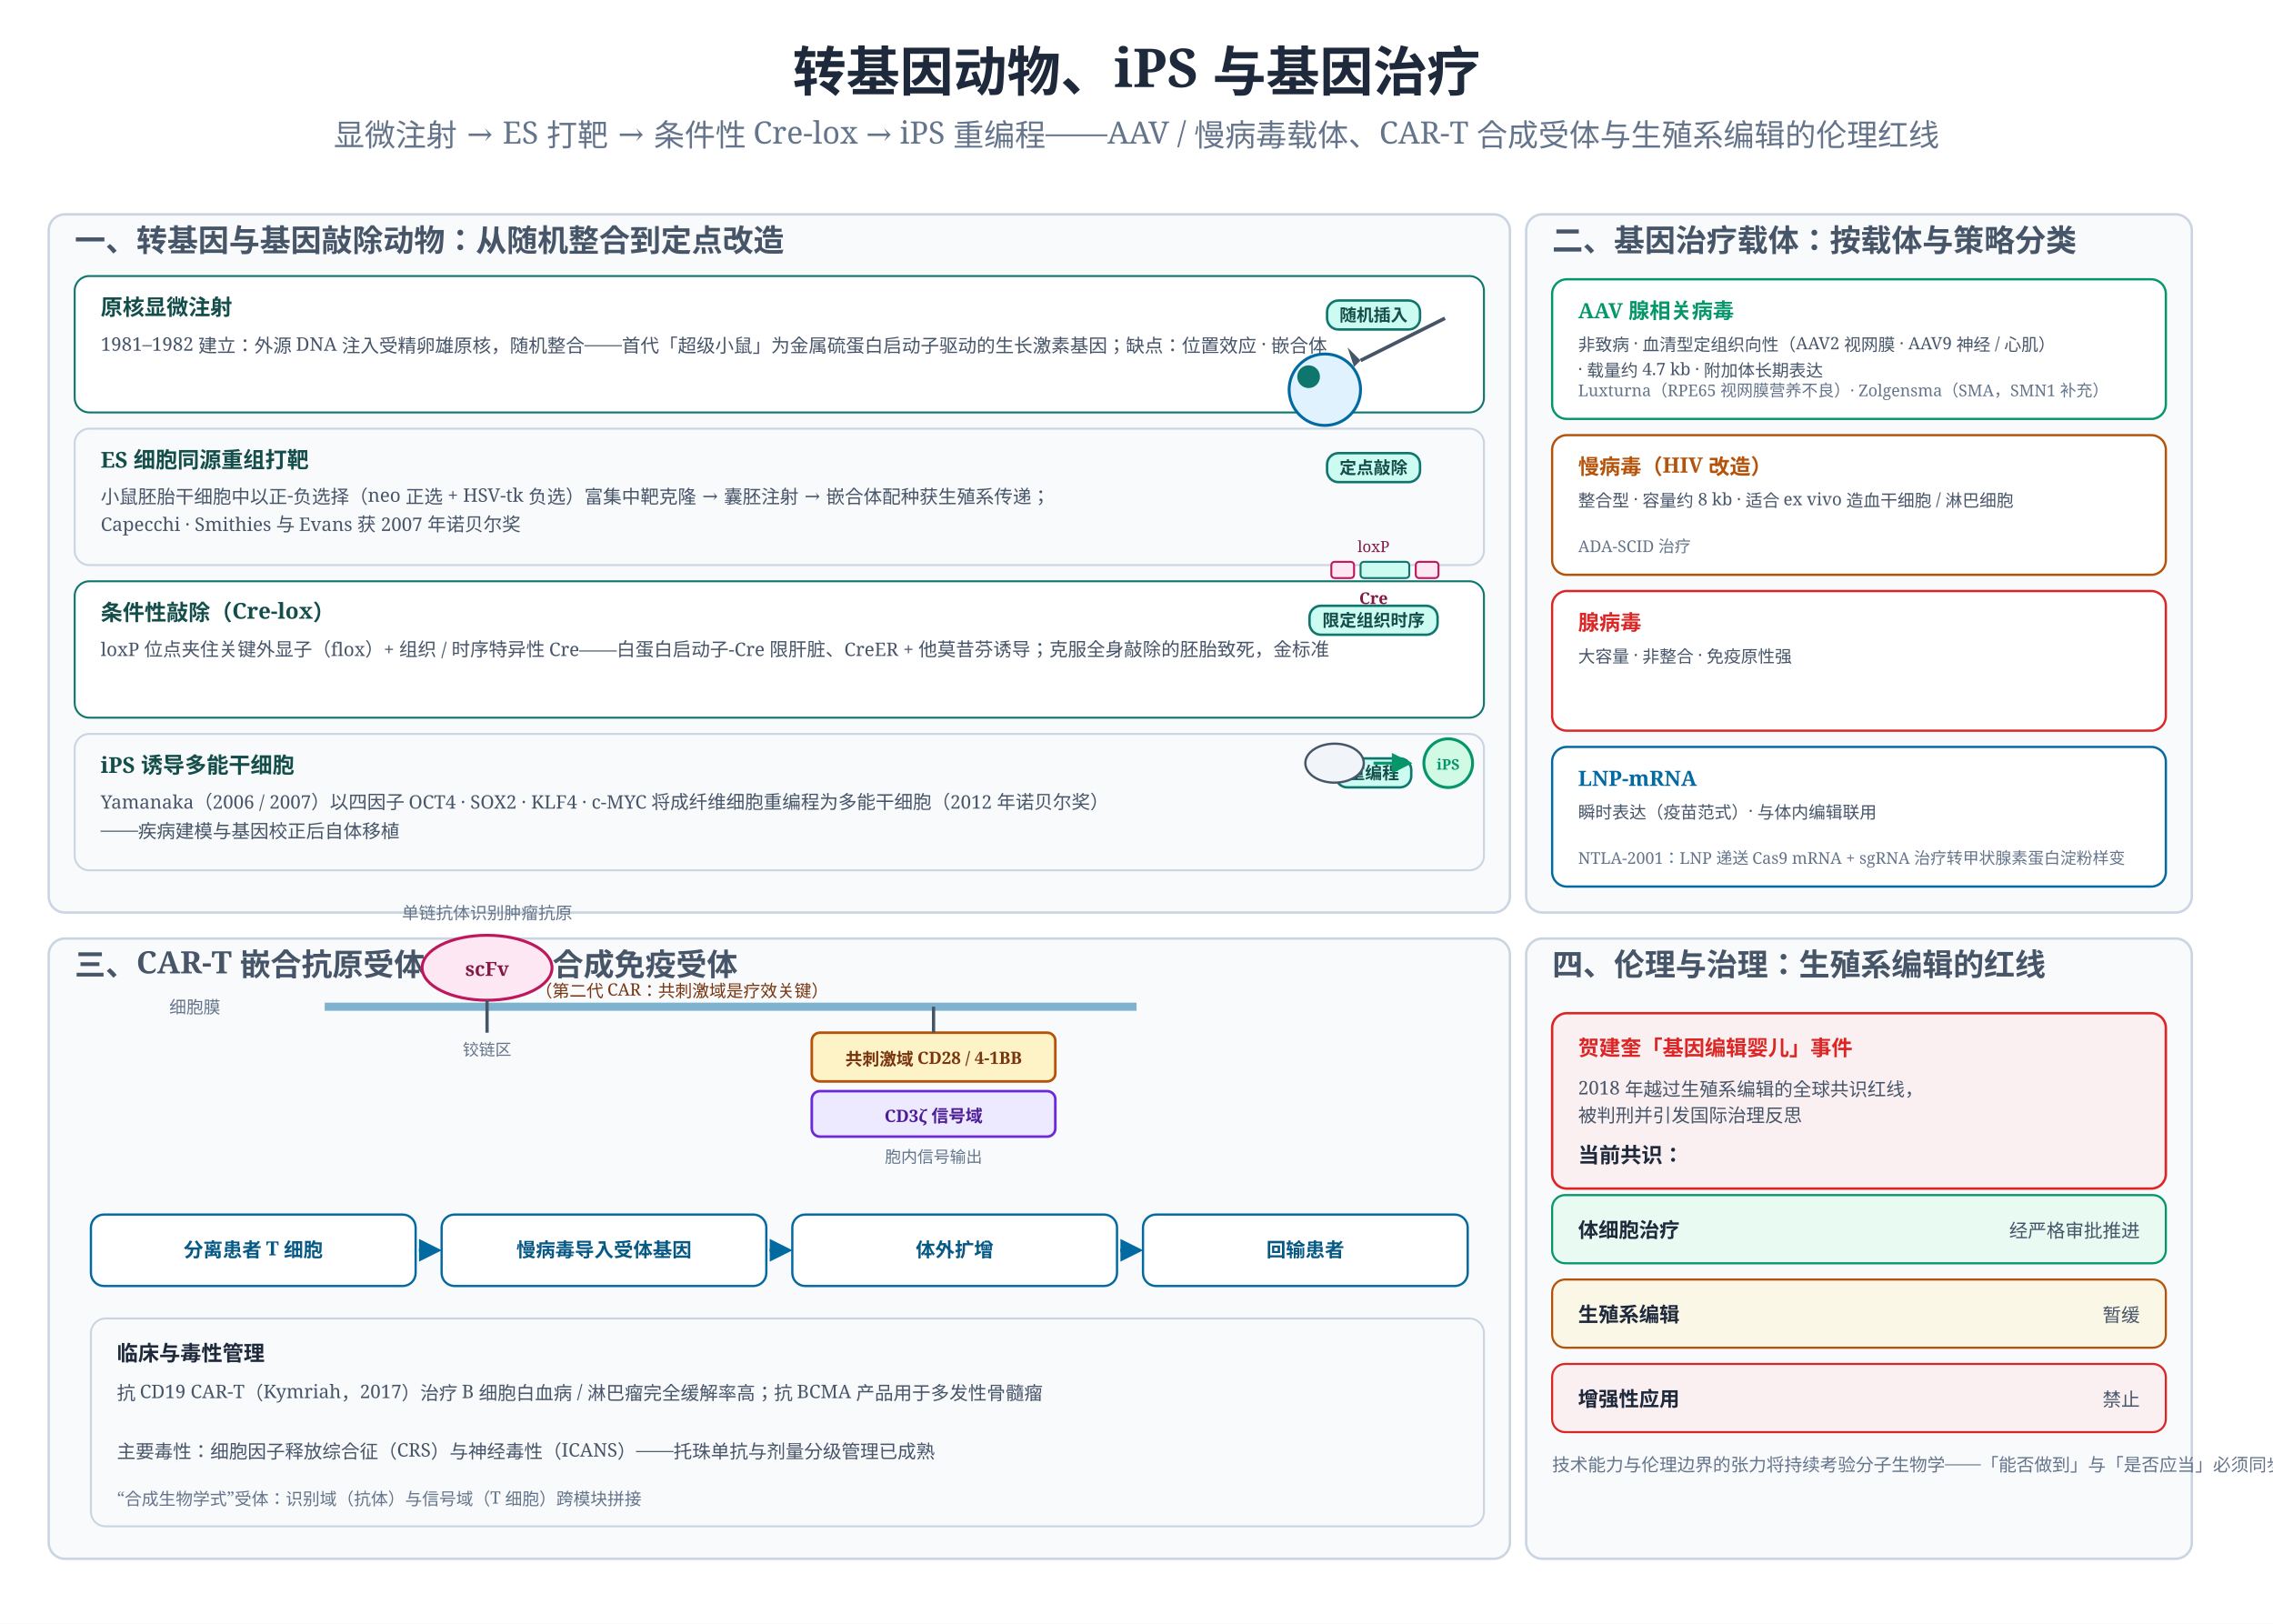
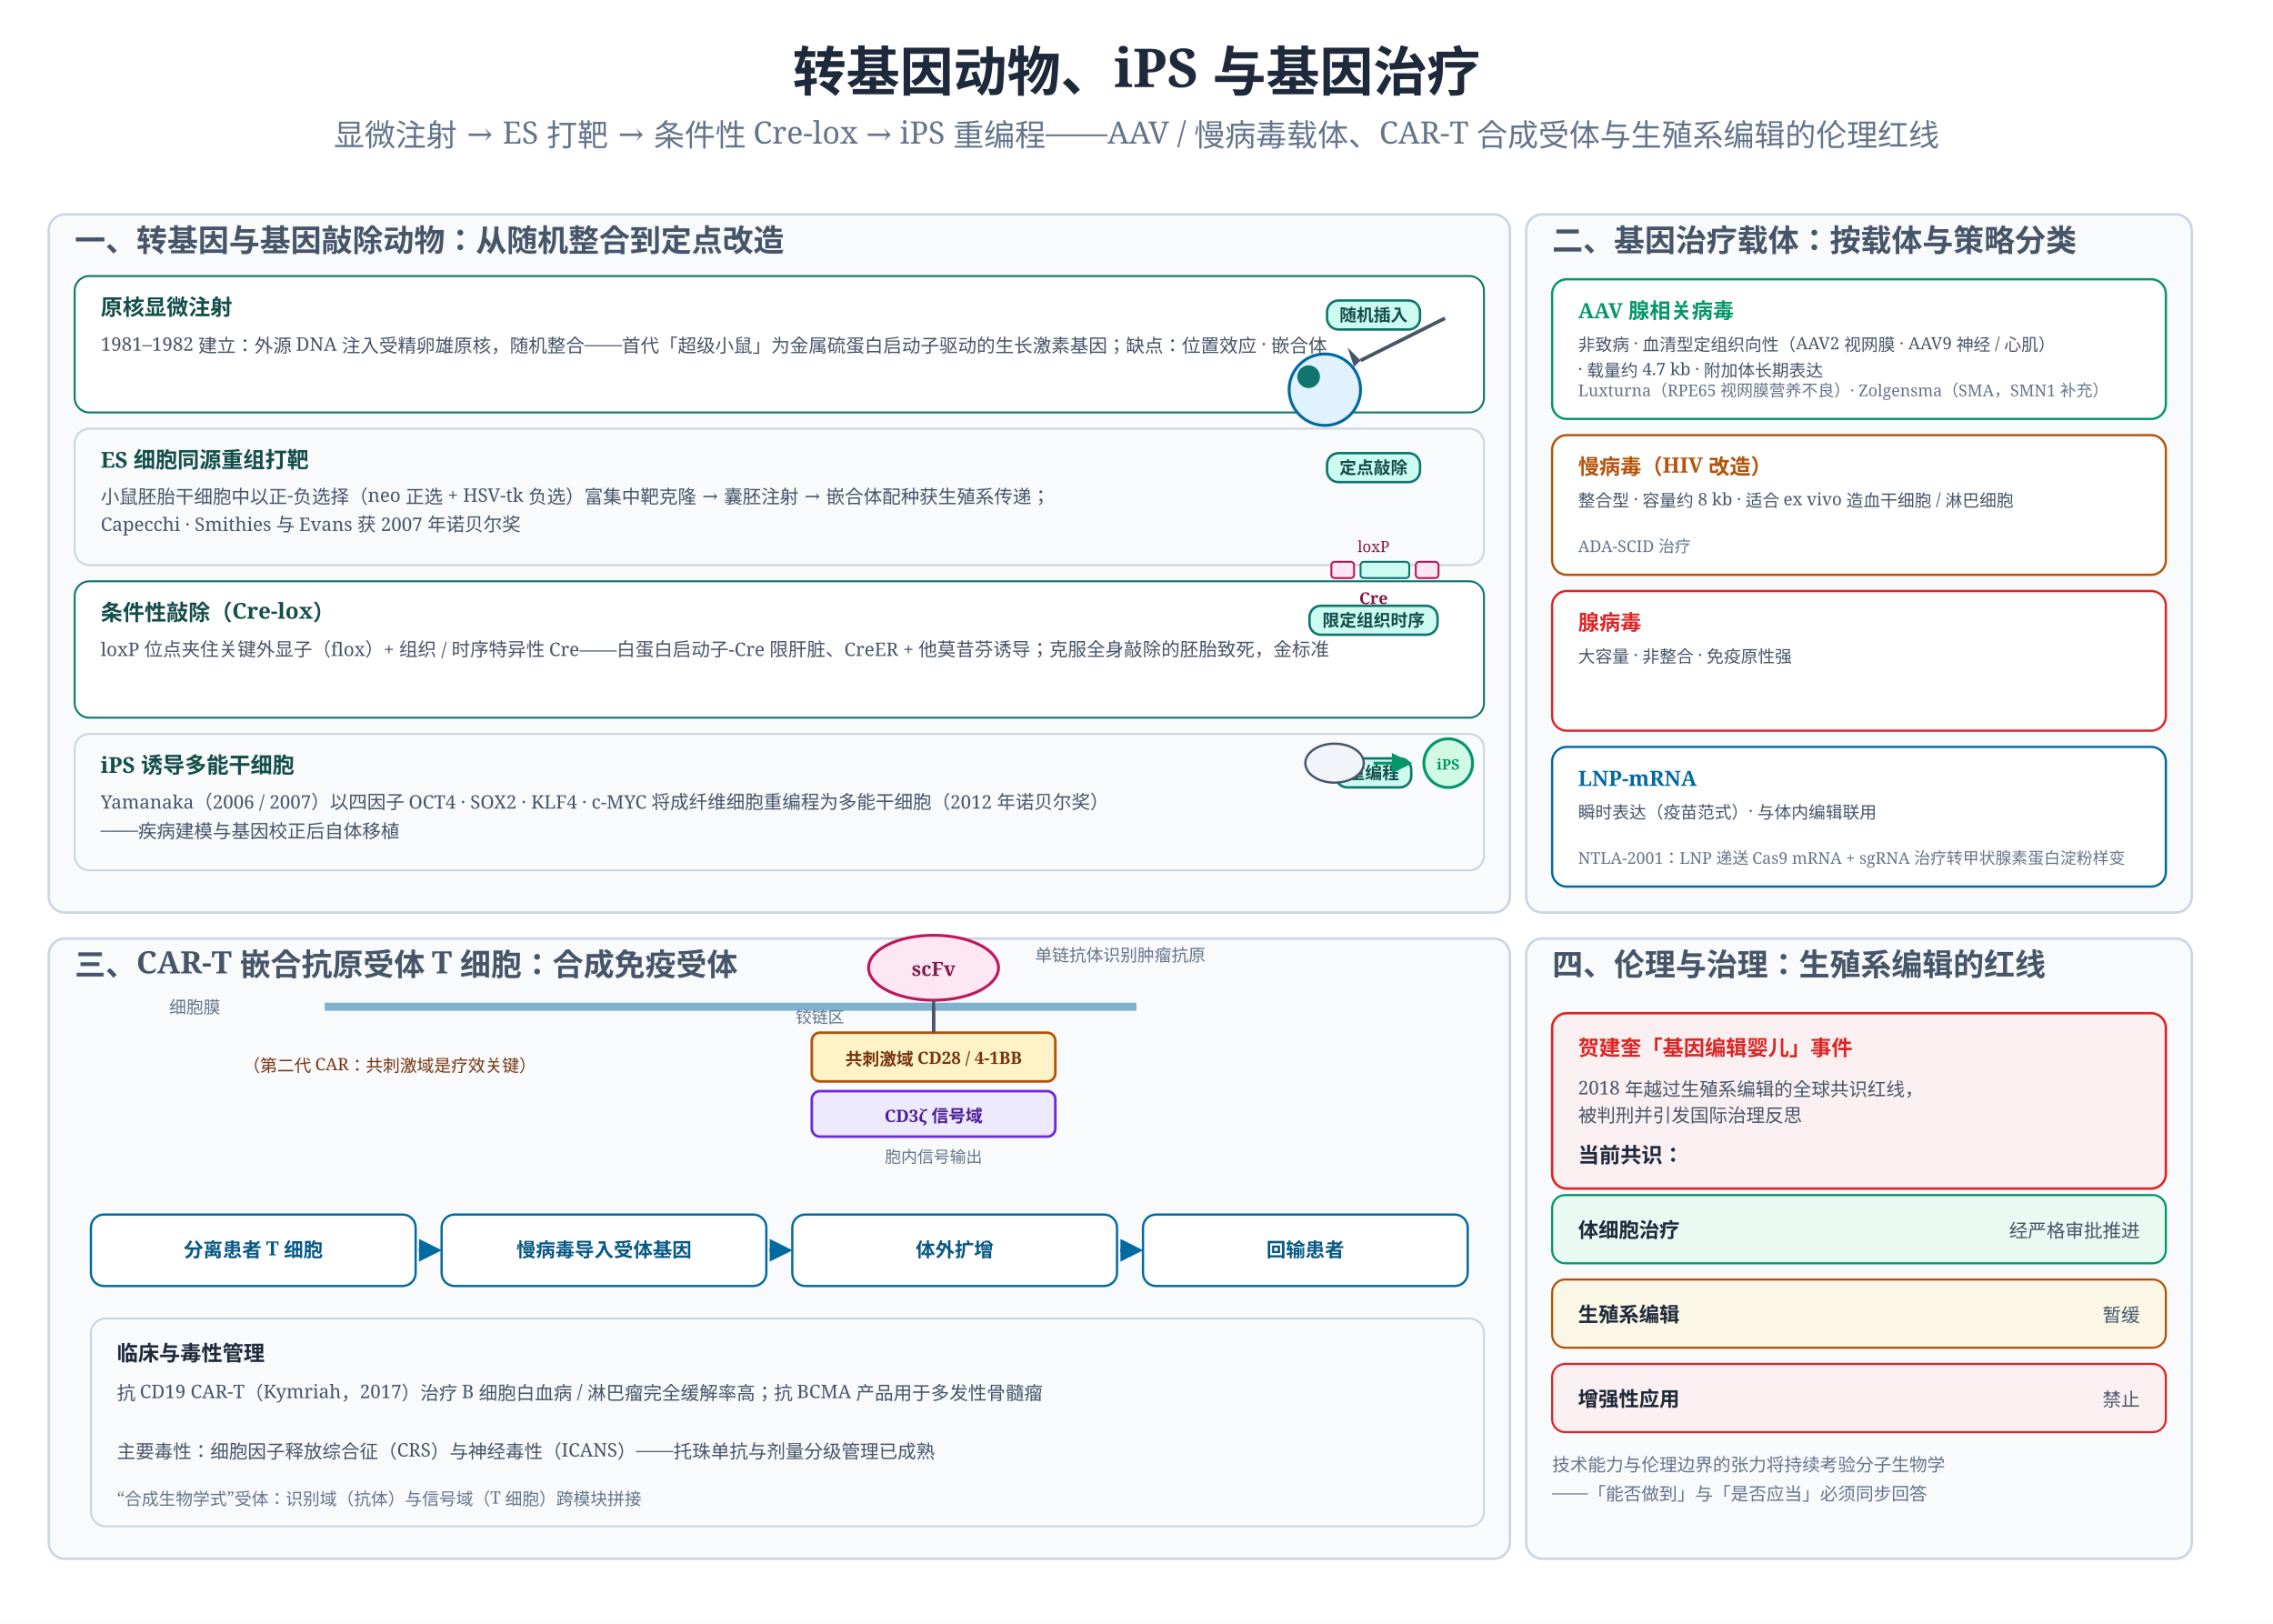
<svg xmlns="http://www.w3.org/2000/svg" width="1400" height="1000" viewBox="0 0 1400 1000" font-family="Noto Serif SC, LXGW WenKai, Songti SC, serif">
  <defs>
    <marker id="arr-ink" viewBox="0 0 10 10" refX="8.5" refY="5" markerWidth="7" markerHeight="7" orient="auto-start-reverse">
      <path d="M0,0 L10,5 L0,10 z" fill="#334155" />
    </marker>
    <marker id="arr-dna" viewBox="0 0 10 10" refX="8.5" refY="5" markerWidth="7" markerHeight="7" orient="auto-start-reverse">
      <path d="M0,0 L10,5 L0,10 z" fill="#0f766e" />
    </marker>
    <marker id="arr-rna" viewBox="0 0 10 10" refX="8.5" refY="5" markerWidth="7" markerHeight="7" orient="auto-start-reverse">
      <path d="M0,0 L10,5 L0,10 z" fill="#b45309" />
    </marker>
    <marker id="arr-pro" viewBox="0 0 10 10" refX="8.5" refY="5" markerWidth="7" markerHeight="7" orient="auto-start-reverse">
      <path d="M0,0 L10,5 L0,10 z" fill="#6d28d9" />
    </marker>
    <marker id="arr-enz" viewBox="0 0 10 10" refX="8.5" refY="5" markerWidth="7" markerHeight="7" orient="auto-start-reverse">
      <path d="M0,0 L10,5 L0,10 z" fill="#be185d" />
    </marker>
    <marker id="arr-acc" viewBox="0 0 10 10" refX="8.5" refY="5" markerWidth="7" markerHeight="7" orient="auto-start-reverse">
      <path d="M0,0 L10,5 L0,10 z" fill="#0369a1" />
    </marker>
    <marker id="arr-ok" viewBox="0 0 10 10" refX="8.5" refY="5" markerWidth="7" markerHeight="7" orient="auto-start-reverse">
      <path d="M0,0 L10,5 L0,10 z" fill="#059669" />
    </marker>
    <marker id="arr-warn" viewBox="0 0 10 10" refX="8.5" refY="5" markerWidth="7" markerHeight="7" orient="auto-start-reverse">
      <path d="M0,0 L10,5 L0,10 z" fill="#b45309" />
    </marker>
    <marker id="arr-bad" viewBox="0 0 10 10" refX="8.5" refY="5" markerWidth="7" markerHeight="7" orient="auto-start-reverse">
      <path d="M0,0 L10,5 L0,10 z" fill="#dc2626" />
    </marker>
    <marker id="arr-mute" viewBox="0 0 10 10" refX="8.5" refY="5" markerWidth="7" markerHeight="7" orient="auto-start-reverse">
      <path d="M0,0 L10,5 L0,10 z" fill="#94a3b8" />
    </marker>
  </defs>
  <rect x="0" y="0" width="1400" height="1000" fill="#ffffff" />
  <text x="700" y="56" text-anchor="middle" font-size="33" font-weight="700" fill="#1e293b">转基因动物、iPS 与基因治疗</text>
  <text x="700" y="90" text-anchor="middle" font-size="19" fill="#64748b">显微注射 → ES 打靶 → 条件性 Cre-lox → iPS 重编程——AAV / 慢病毒载体、CAR-T 合成受体与生殖系编辑的伦理红线</text>
  <rect x="30" y="132" width="900" height="430" rx="10" fill="#f8fafc" stroke="#cbd5e1" stroke-width="1.5" />
  <text x="46" y="154.84" font-size="19" fill="#475569" font-weight="700">一、转基因与基因敲除动物：从随机整合到定点改造</text>
  <rect x="46" y="170" width="868" height="84" rx="9" fill="#ffffff" stroke="#0f766e" stroke-width="1.2" />
  <text x="62" y="194" font-size="13.5" fill="#134e4a" font-weight="700">原核显微注射</text>
  <text x="62" y="216" font-size="11.5" fill="#475569">1981–1982 建立：外源 DNA 注入受精卵雄原核，随机整合——首代「超级小鼠」为金属硫蛋白启动子驱动的生长激素基因；缺点：位置效应 · 嵌合体</text>
  <rect x="817.37" y="185.075" width="57.26" height="17.85" rx="7" fill="#ccfbf1" stroke="#0f766e" stroke-width="1.5" />
  <text x="846" y="197.78" font-size="10.5" fill="#134e4a" text-anchor="middle" font-weight="700">随机插入</text>
  <rect x="46" y="264" width="868" height="84" rx="9" fill="#f8fafc" stroke="#cbd5e1" stroke-width="1.2" />
  <text x="62" y="288" font-size="13.5" fill="#134e4a" font-weight="700">ES 细胞同源重组打靶</text>
  <text x="62" y="310" font-size="11.5" fill="#475569">小鼠胚胎干细胞中以正-负选择（neo 正选 + HSV-tk 负选）富集中靶克隆 → 囊胚注射 → 嵌合体配种获生殖系传递；</text>
  <text x="62" y="327" font-size="11.5" fill="#475569">Capecchi · Smithies 与 Evans 获 2007 年诺贝尔奖</text>
  <rect x="817.37" y="279.075" width="57.26" height="17.85" rx="7" fill="#ccfbf1" stroke="#0f766e" stroke-width="1.5" />
  <text x="846" y="291.78" font-size="10.5" fill="#134e4a" text-anchor="middle" font-weight="700">定点敲除</text>
  <rect x="46" y="358" width="868" height="84" rx="9" fill="#ffffff" stroke="#0f766e" stroke-width="1.2" />
  <text x="62" y="382" font-size="13.5" fill="#134e4a" font-weight="700">条件性敲除（Cre-lox）</text>
  <text x="62" y="404" font-size="11.5" fill="#475569">loxP 位点夹住关键外显子（flox）+ 组织 / 时序特异性 Cre——白蛋白启动子-Cre 限肝脏、CreER + 他莫昔芬诱导；克服全身敲除的胚胎致死，金标准</text>
  <rect x="806.555" y="373.075" width="78.89" height="17.85" rx="7" fill="#ccfbf1" stroke="#0f766e" stroke-width="1.5" />
  <text x="846" y="385.78" font-size="10.5" fill="#134e4a" text-anchor="middle" font-weight="700">限定组织时序</text>
  <rect x="46" y="452" width="868" height="84" rx="9" fill="#f8fafc" stroke="#cbd5e1" stroke-width="1.2" />
  <text x="62" y="476" font-size="13.5" fill="#134e4a" font-weight="700">iPS 诱导多能干细胞</text>
  <text x="62" y="498" font-size="11.5" fill="#475569">Yamanaka（2006 / 2007）以四因子 OCT4 · SOX2 · KLF4 · c-MYC 将成纤维细胞重编程为多能干细胞（2012 年诺贝尔奖）</text>
  <text x="62" y="515" font-size="11.5" fill="#475569">——疾病建模与基因校正后自体移植</text>
  <rect x="822.778" y="467.075" width="46.445" height="17.85" rx="7" fill="#ccfbf1" stroke="#0f766e" stroke-width="1.5" />
  <text x="846" y="479.78" font-size="10.5" fill="#134e4a" text-anchor="middle" font-weight="700">重编程</text>
  <line x1="890" y1="196" x2="838" y2="222" stroke="#475569" stroke-width="2.2" />
  <polygon points="838,222 830,214 834,226" fill="#475569" />
  <circle cx="816" cy="240" r="22" fill="#e0f2fe" stroke="#0369a1" stroke-width="1.8" />
  <circle cx="806" cy="232" r="7" fill="#0f766e" />
  <text x="846" y="340" font-size="9.5" fill="#831843" text-anchor="middle">loxP</text>
  <rect x="820" y="346" width="14" height="10" rx="2" fill="#fce7f3" stroke="#be185d" stroke-width="1.2" />
  <rect x="838" y="346" width="30" height="10" rx="2" fill="#ccfbf1" stroke="#0f766e" stroke-width="1.2" />
  <rect x="872" y="346" width="14" height="10" rx="2" fill="#fce7f3" stroke="#be185d" stroke-width="1.2" />
  <text x="846" y="372" font-size="10" fill="#831843" text-anchor="middle" font-weight="700">Cre</text>
  <ellipse cx="822" cy="470" rx="18" ry="12" fill="#f1f5f9" stroke="#475569" stroke-width="1.4" />
  <line x1="846" y1="470" x2="868" y2="470" stroke="#059669" stroke-width="1.8" marker-end="url(#arr-ok)" />
  <circle cx="892" cy="470" r="15" fill="#d1fae5" stroke="#059669" stroke-width="1.8" />
  <text x="892" y="474" font-size="9" fill="#059669" text-anchor="middle" font-weight="700">iPS</text>
  <rect x="940" y="132" width="410" height="430" rx="10" fill="#f8fafc" stroke="#cbd5e1" stroke-width="1.5" />
  <text x="956" y="154.84" font-size="19" fill="#475569" font-weight="700">二、基因治疗载体：按载体与策略分类</text>
  <rect x="956" y="172" width="378" height="86" rx="9" fill="#ffffff" stroke="#059669" stroke-width="1.4" />
  <text x="972" y="196" font-size="13" fill="#059669" font-weight="700">AAV 腺相关病毒</text>
  <text x="972" y="216" font-size="10.5" fill="#475569">非致病 · 血清型定组织向性（AAV2 视网膜 · AAV9 神经 / 心肌）</text>
  <text x="972" y="231" font-size="10.5" fill="#475569">· 载量约 4.7 kb · 附加体长期表达</text>
  <text x="972" y="244" font-size="10" fill="#64748b">Luxturna（RPE65 视网膜营养不良）· Zolgensma（SMA，SMN1 补充）</text>
  <rect x="956" y="268" width="378" height="86" rx="9" fill="#ffffff" stroke="#b45309" stroke-width="1.4" />
  <text x="972" y="292" font-size="13" fill="#b45309" font-weight="700">慢病毒（HIV 改造）</text>
  <text x="972" y="312" font-size="10.5" fill="#475569">整合型 · 容量约 8 kb · 适合 ex vivo 造血干细胞 / 淋巴细胞</text>
  <text x="972" y="340" font-size="10" fill="#64748b">ADA-SCID 治疗</text>
  <rect x="956" y="364" width="378" height="86" rx="9" fill="#ffffff" stroke="#dc2626" stroke-width="1.4" />
  <text x="972" y="388" font-size="13" fill="#dc2626" font-weight="700">腺病毒</text>
  <text x="972" y="408" font-size="10.5" fill="#475569">大容量 · 非整合 · 免疫原性强</text>
  <rect x="956" y="460" width="378" height="86" rx="9" fill="#ffffff" stroke="#0369a1" stroke-width="1.4" />
  <text x="972" y="484" font-size="13" fill="#0369a1" font-weight="700">LNP-mRNA</text>
  <text x="972" y="504" font-size="10.5" fill="#475569">瞬时表达（疫苗范式）· 与体内编辑联用</text>
  <text x="972" y="532" font-size="10" fill="#64748b">NTLA-2001：LNP 递送 Cas9 mRNA + sgRNA 治疗转甲状腺素蛋白淀粉样变</text>
  <rect x="30" y="578" width="900" height="382" rx="10" fill="#f8fafc" stroke="#cbd5e1" stroke-width="1.5" />
  <text x="46" y="600.84" font-size="19" fill="#475569" font-weight="700">三、CAR-T 嵌合抗原受体 T 细胞：合成免疫受体</text>
  <line x1="200" y1="620" x2="700" y2="620" stroke="#0369a1" stroke-width="5" opacity="0.5" />
  <text x="120" y="624" font-size="10.5" fill="#64748b" text-anchor="middle">细胞膜</text>
-   <ellipse cx="300" cy="596" rx="40" ry="20" fill="#fce7f3" stroke="#be185d" stroke-width="1.8" />
-   <text x="300" y="601" font-size="12" fill="#831843" text-anchor="middle" font-weight="700">scFv</text>
-   <text x="300" y="566" font-size="10.5" fill="#64748b" text-anchor="middle">单链抗体识别肿瘤抗原</text>
-   <line x1="300" y1="616" x2="300" y2="636" stroke="#475569" stroke-width="2" />
-   <text x="300" y="650" font-size="10" fill="#64748b" text-anchor="middle">铰链区</text>
+   <ellipse cx="575" cy="596" rx="40" ry="20" fill="#fce7f3" stroke="#be185d" stroke-width="1.8" />
+   <text x="575" y="601" font-size="12" fill="#831843" text-anchor="middle" font-weight="700">scFv</text>
+   <text x="690" y="592" font-size="10.5" fill="#64748b" text-anchor="middle">单链抗体识别肿瘤抗原</text>
+   <line x1="575" y1="616" x2="575" y2="636" stroke="#475569" stroke-width="2" />
+   <text x="505" y="630" font-size="10" fill="#64748b" text-anchor="middle">铰链区</text>
  <rect x="500" y="636" width="150" height="30" rx="5" fill="#fef3c7" stroke="#b45309" stroke-width="1.6" />
  <text x="575" y="656" font-size="10.5" fill="#78350f" text-anchor="middle" font-weight="700">共刺激域 CD28 / 4-1BB</text>
  <rect x="500" y="672" width="150" height="28" rx="5" fill="#ede9fe" stroke="#6d28d9" stroke-width="1.6" />
  <text x="575" y="691" font-size="10.5" fill="#4c1d95" text-anchor="middle" font-weight="700">CD3ζ 信号域</text>
  <line x1="575" y1="620" x2="575" y2="636" stroke="#475569" stroke-width="2" />
  <text x="575" y="716" font-size="10" fill="#64748b" text-anchor="middle">胞内信号输出</text>
-   <text x="420" y="614" font-size="10.5" fill="#78350f" text-anchor="middle">（第二代 CAR：共刺激域是疗效关键）</text>
+   <text x="240" y="660" font-size="10.5" fill="#78350f" text-anchor="middle">（第二代 CAR：共刺激域是疗效关键）</text>
  <rect x="56" y="748" width="200" height="44" rx="8" fill="#ffffff" stroke="#0369a1" stroke-width="1.4" />
  <text x="156" y="774" font-size="12" fill="#075985" text-anchor="middle" font-weight="600">分离患者 T 细胞</text>
  <line x1="258" y1="770" x2="270" y2="770" stroke="#0369a1" stroke-width="2" marker-end="url(#arr-acc)" />
  <rect x="272" y="748" width="200" height="44" rx="8" fill="#ffffff" stroke="#0369a1" stroke-width="1.4" />
  <text x="372" y="774" font-size="12" fill="#075985" text-anchor="middle" font-weight="600">慢病毒导入受体基因</text>
  <line x1="474" y1="770" x2="486" y2="770" stroke="#0369a1" stroke-width="2" marker-end="url(#arr-acc)" />
  <rect x="488" y="748" width="200" height="44" rx="8" fill="#ffffff" stroke="#0369a1" stroke-width="1.4" />
  <text x="588" y="774" font-size="12" fill="#075985" text-anchor="middle" font-weight="600">体外扩增</text>
  <line x1="690" y1="770" x2="702" y2="770" stroke="#0369a1" stroke-width="2" marker-end="url(#arr-acc)" />
  <rect x="704" y="748" width="200" height="44" rx="8" fill="#ffffff" stroke="#0369a1" stroke-width="1.4" />
  <text x="804" y="774" font-size="12" fill="#075985" text-anchor="middle" font-weight="600">回输患者</text>
  <rect x="56" y="812" width="858" height="128" rx="9" fill="#f8fafc" stroke="#cbd5e1" stroke-width="1.2" />
  <text x="72" y="838" font-size="13" fill="#1e293b" font-weight="700">临床与毒性管理</text>
  <text x="72" y="862" font-size="11.5" fill="#475569">抗 CD19 CAR-T（Kymriah，2017）治疗 B 细胞白血病 / 淋巴瘤完全缓解率高；抗 BCMA 产品用于多发性骨髓瘤</text>
  <text x="72" y="898" font-size="11.5" fill="#475569">主要毒性：细胞因子释放综合征（CRS）与神经毒性（ICANS）——托珠单抗与剂量分级管理已成熟</text>
  <text x="72" y="926" font-size="10.5" fill="#64748b">“合成生物学式”受体：识别域（抗体）与信号域（T 细胞）跨模块拼接</text>
  <rect x="940" y="578" width="410" height="382" rx="10" fill="#f8fafc" stroke="#cbd5e1" stroke-width="1.5" />
  <text x="956" y="600.84" font-size="19" fill="#475569" font-weight="700">四、伦理与治理：生殖系编辑的红线</text>
  <rect x="956" y="624" width="378" height="108" rx="9" fill="#fee2e2" fill-opacity="0.4" stroke="#dc2626" stroke-width="1.5" />
  <text x="972" y="650" font-size="13" fill="#dc2626" font-weight="700">贺建奎「基因编辑婴儿」事件</text>
  <text x="972" y="674" font-size="11.5" fill="#475569">2018 年越过生殖系编辑的全球共识红线，</text>
  <text x="972" y="691" font-size="11.5" fill="#475569">被判刑并引发国际治理反思</text>
  <text x="972" y="716" font-size="13" fill="#1e293b" font-weight="700">当前共识：</text>
  <rect x="956" y="736" width="378" height="42" rx="8" fill="#d1fae5" fill-opacity="0.4" stroke="#059669" stroke-width="1.3" />
  <text x="972" y="762" font-size="12.5" fill="#1e293b" font-weight="700">体细胞治疗</text>
  <text x="1318" y="762" font-size="11.5" fill="#475569" text-anchor="end">经严格审批推进</text>
  <rect x="956" y="788" width="378" height="42" rx="8" fill="#fef3c7" fill-opacity="0.4" stroke="#b45309" stroke-width="1.3" />
  <text x="972" y="814" font-size="12.5" fill="#1e293b" font-weight="700">生殖系编辑</text>
  <text x="1318" y="814" font-size="11.5" fill="#475569" text-anchor="end">暂缓</text>
  <rect x="956" y="840" width="378" height="42" rx="8" fill="#fee2e2" fill-opacity="0.4" stroke="#dc2626" stroke-width="1.3" />
  <text x="972" y="866" font-size="12.5" fill="#1e293b" font-weight="700">增强性应用</text>
  <text x="1318" y="866" font-size="11.5" fill="#475569" text-anchor="end">禁止</text>
-   <text x="956" y="906" font-size="11" fill="#64748b">技术能力与伦理边界的张力将持续考验分子生物学——「能否做到」与「是否应当」必须同步回答</text>
+   <text x="956" y="906" font-size="11" fill="#64748b">技术能力与伦理边界的张力将持续考验分子生物学</text>
+   <text x="956" y="923" font-size="11" fill="#64748b">——「能否做到」与「是否应当」必须同步回答</text>
</svg>
